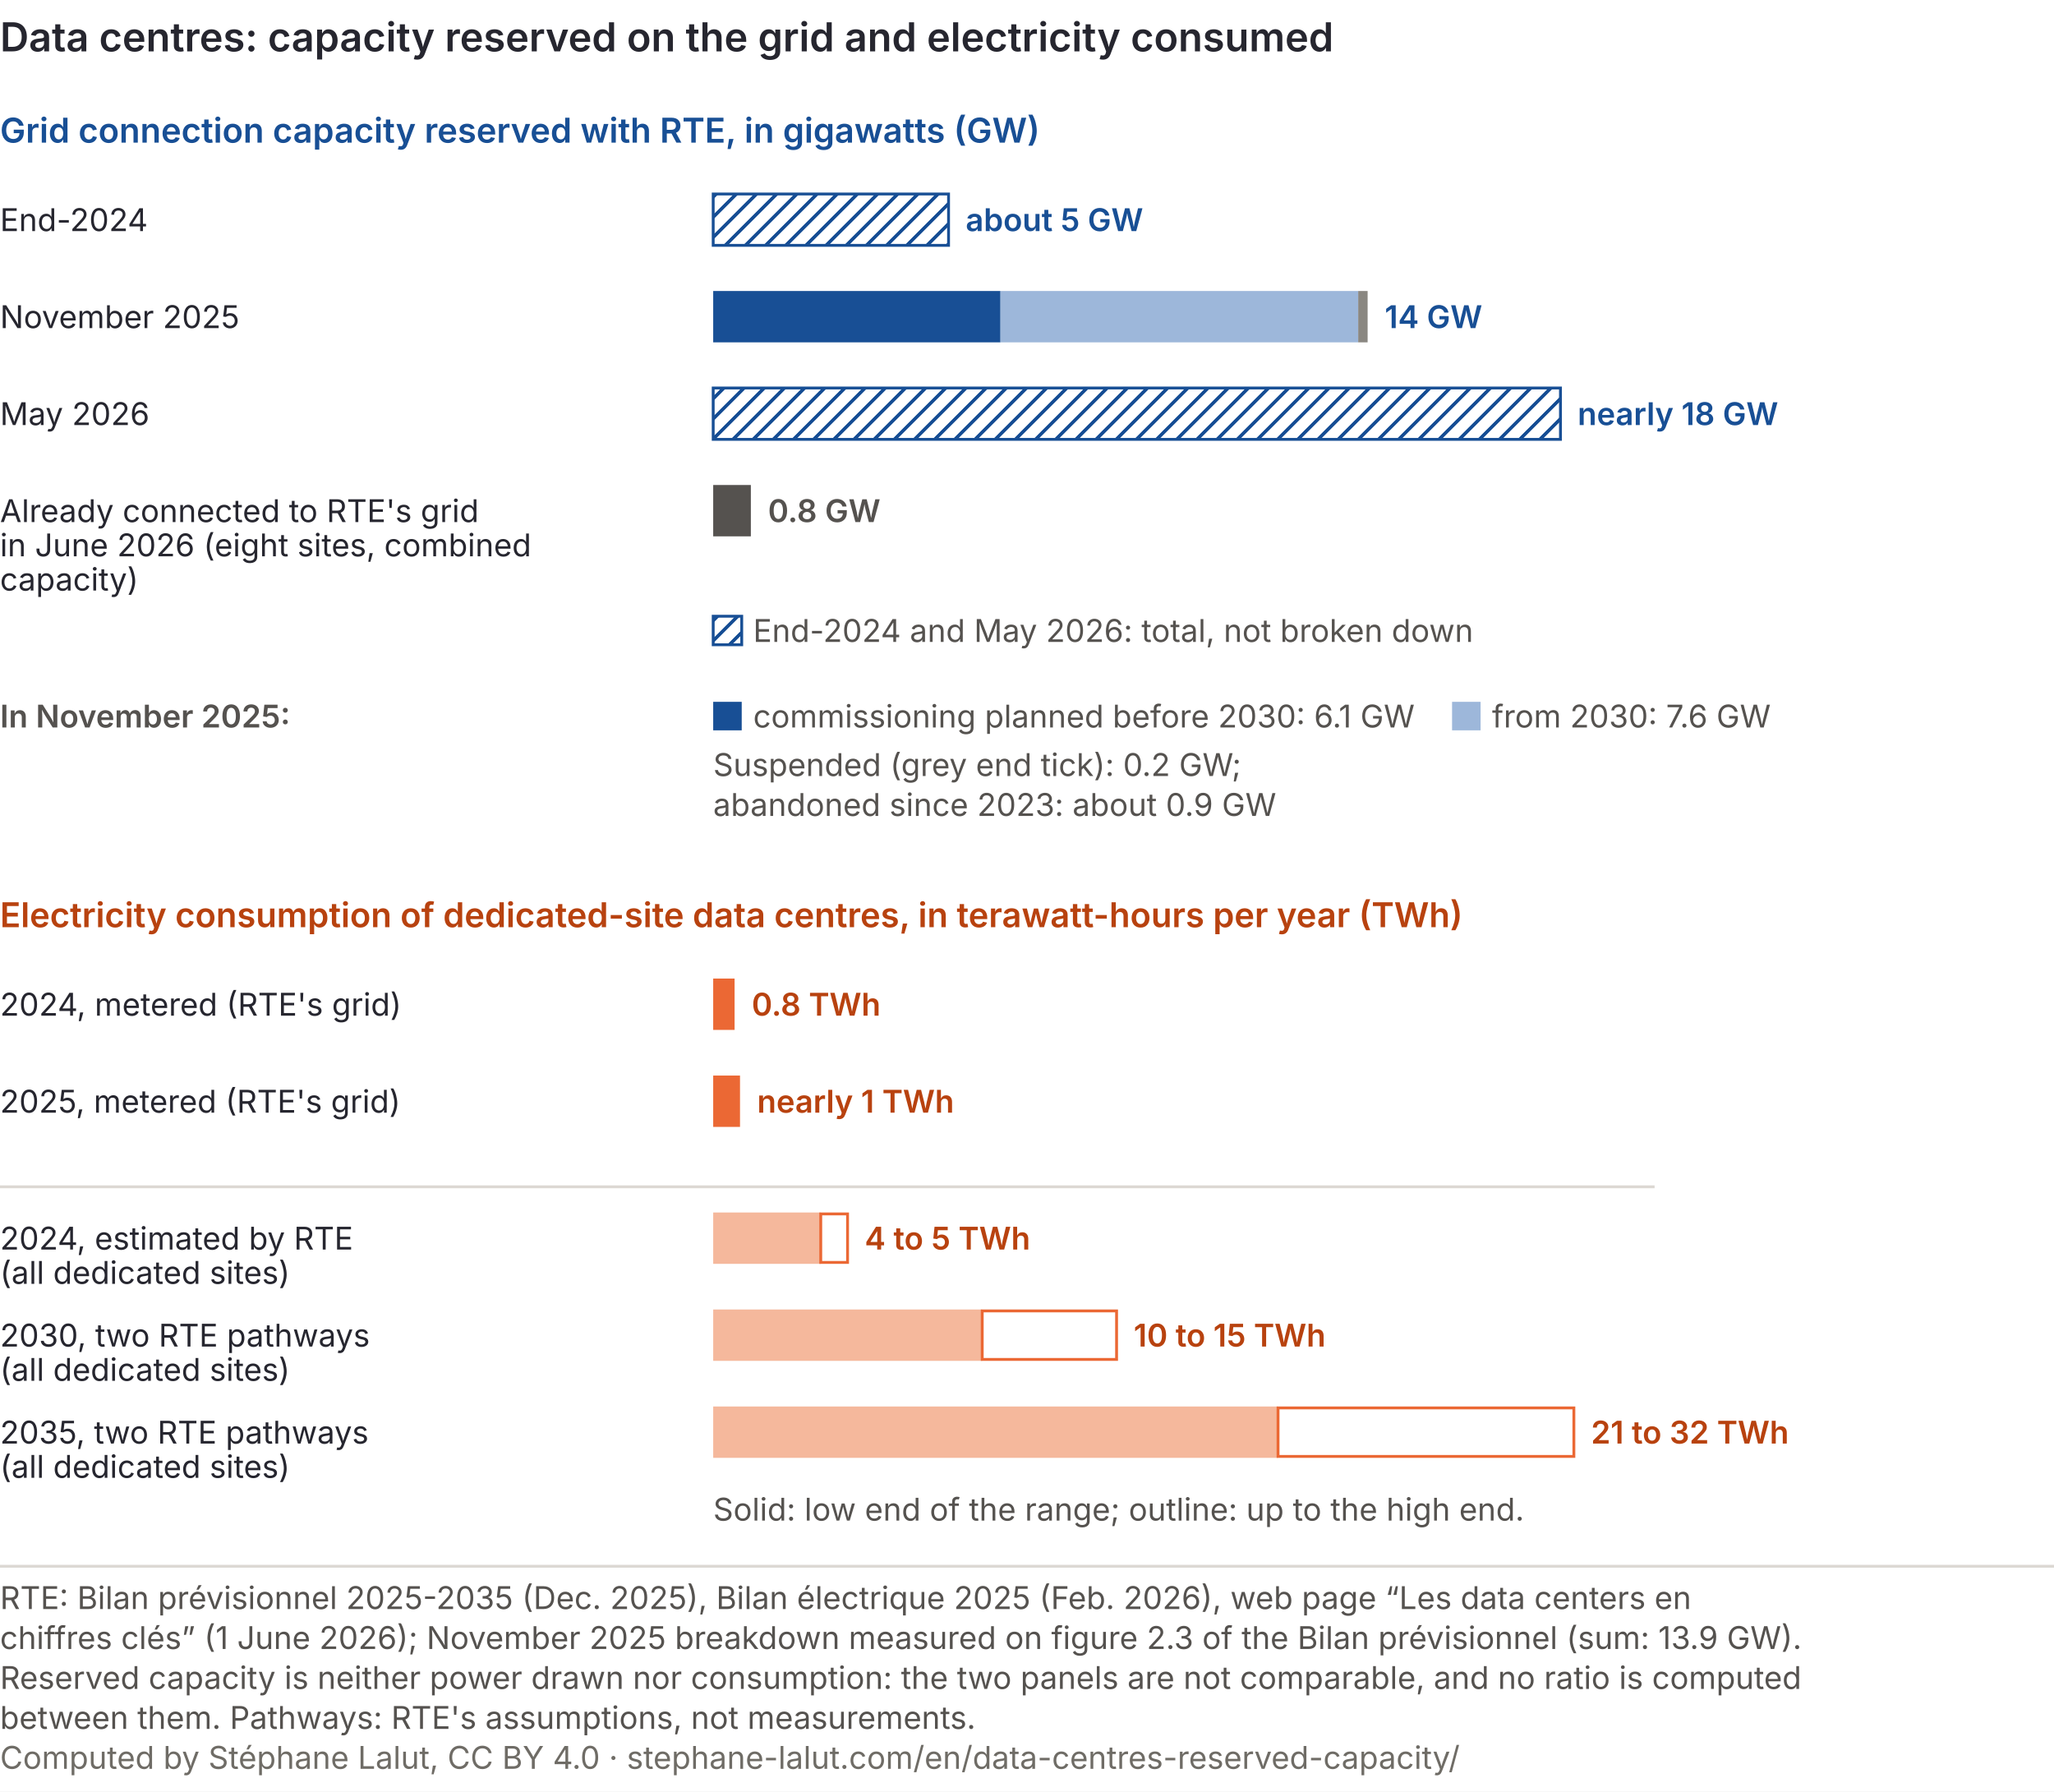
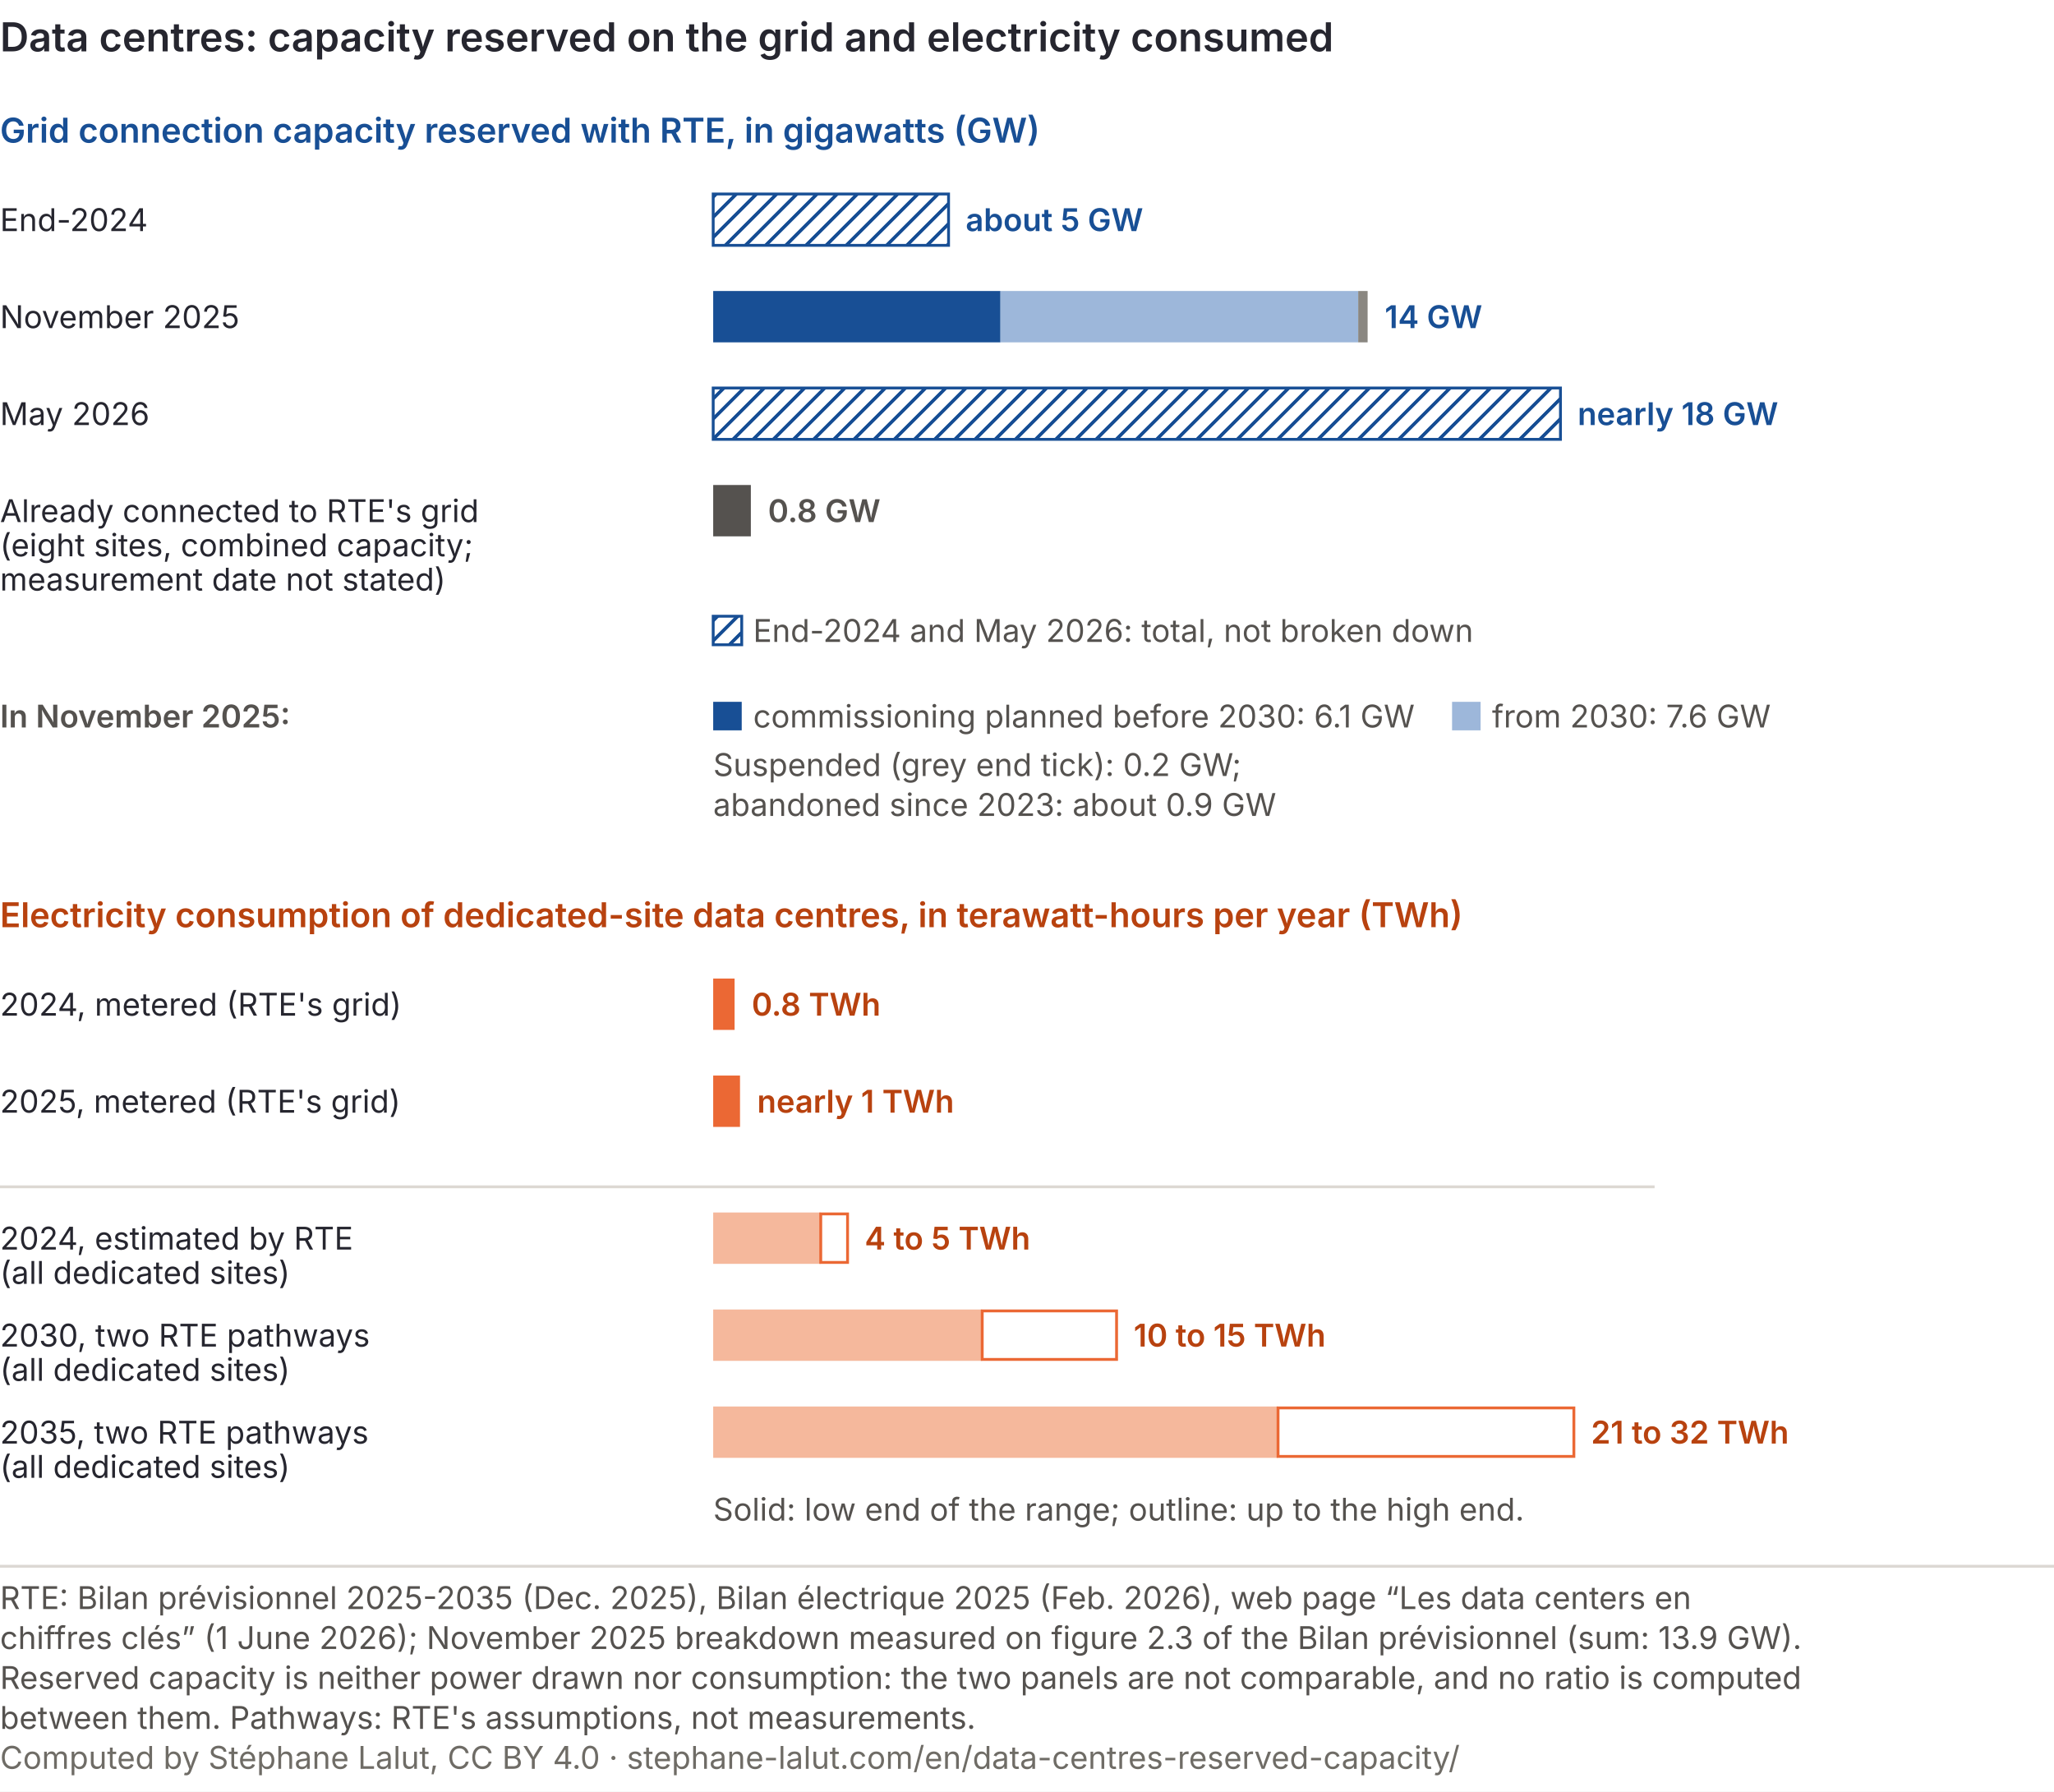
<svg xmlns="http://www.w3.org/2000/svg" viewBox="0 0 720 628" role="img" font-variant-numeric="tabular-nums" aria-labelledby="dtc-t dtc-d" font-family="Inter, 'Helvetica Neue', Arial, sans-serif">
  <rect width="720" height="628" fill="#ffffff" />
  <defs>
    <pattern id="dtc-hach" width="5" height="5" patternUnits="userSpaceOnUse" patternTransform="rotate(45)">
      <rect width="5" height="5" fill="#ffffff" />
      <line x1="0" y1="0" x2="0" y2="5" stroke="#184f95" stroke-width="2.4" />
    </pattern>
  </defs>
  <text x="0" y="18" font-size="14" font-weight="600" fill="#26262f">Data centres: capacity reserved on the grid and electricity consumed</text>
  <text x="0" y="50" font-size="12" font-weight="600" fill="#184f95">Grid connection capacity reserved with RTE, in gigawatts (GW)</text>
  <text x="0" y="81" font-size="11" fill="#26262f">End-2024</text>
  <rect x="250.0" y="68.0" width="82.5" height="18" fill="url(#dtc-hach)" stroke="#184f95" stroke-width="1" />
  <text x="338.5" y="81" font-size="11" font-weight="600" fill="#184f95">about 5 GW</text>
  <text x="0" y="115" font-size="11" fill="#26262f">November 2025</text>
  <rect x="250.0" y="102.0" width="100.7" height="18" fill="#184f95" />
  <rect x="350.7" y="102.0" width="125.4" height="18" fill="#9db7da" />
  <rect x="476.1" y="102.0" width="3.3" height="18" fill="#8a8781" />
  <text x="485.4" y="115" font-size="11" font-weight="600" fill="#184f95">14 GW</text>
  <text x="0" y="149" font-size="11" fill="#26262f">May 2026</text>
  <rect x="250.0" y="136.0" width="297.0" height="18" fill="url(#dtc-hach)" stroke="#184f95" stroke-width="1" />
  <text x="553.0" y="149" font-size="11" font-weight="600" fill="#184f95">nearly 18 GW</text>
  <text x="0" y="183" font-size="11" fill="#26262f">Already connected to RTE's grid</text>
-   <text x="0" y="195" font-size="11" fill="#26262f">in June 2026 (eight sites, combined</text>
-   <text x="0" y="207" font-size="11" fill="#26262f">capacity)</text>
+   <text x="0" y="195" font-size="11" fill="#26262f">(eight sites, combined capacity;</text>
+   <text x="0" y="207" font-size="11" fill="#26262f">measurement date not stated)</text>
  <rect x="250.0" y="170.0" width="13.2" height="18" fill="#55524f" />
  <text x="269.2" y="183" font-size="11" font-weight="600" fill="#55524f">0.8 GW</text>
  <rect x="250" y="216" width="10" height="10" fill="url(#dtc-hach)" stroke="#184f95" stroke-width="1" />
  <text x="264" y="225" font-size="11" fill="#55524f">End-2024 and May 2026: total, not broken down</text>
  <text x="0" y="255" font-size="11" font-weight="600" fill="#55524f">In November 2025:</text>
  <rect x="250" y="246" width="10" height="10" fill="#184f95" />
  <text x="264" y="255" font-size="11" fill="#55524f">commissioning planned before 2030: 6.1 GW</text>
  <rect x="509" y="246" width="10" height="10" fill="#9db7da" />
  <text x="523" y="255" font-size="11" fill="#55524f">from 2030: 7.6 GW</text>
  <text x="250" y="272" font-size="11" fill="#55524f">Suspended (grey end tick): 0.2 GW;</text>
  <text x="250" y="286" font-size="11" fill="#55524f">abandoned since 2023: about 0.9 GW</text>
  <text x="0" y="325" font-size="12" font-weight="600" fill="#b8420f">Electricity consumption of dedicated-site data centres, in terawatt-hours per year (TWh)</text>
  <text x="0" y="356" font-size="11" fill="#26262f">2024, metered (RTE's grid)</text>
  <rect x="250.0" y="343.0" width="7.5" height="18" fill="#eb6834" />
  <text x="263.5" y="356" font-size="11" font-weight="600" fill="#b8420f">0.8 TWh</text>
  <text x="0" y="390" font-size="11" fill="#26262f">2025, metered (RTE's grid)</text>
  <rect x="250.0" y="377.0" width="9.4" height="18" fill="#eb6834" />
  <text x="265.4" y="390" font-size="11" font-weight="600" fill="#b8420f">nearly 1 TWh</text>
  <line x1="0" y1="416" x2="580" y2="416" stroke="#dcd8d3" />
  <text x="0" y="438" font-size="11" fill="#26262f">2024, estimated by RTE</text>
  <text x="0" y="450" font-size="11" fill="#26262f">(all dedicated sites)</text>
  <rect x="250.0" y="425.0" width="37.7" height="18" fill="#f5b89c" />
  <rect x="287.7" y="425.5" width="9.4" height="17" fill="#ffffff" stroke="#eb6834" stroke-width="1" />
  <text x="303.1" y="438" font-size="11" font-weight="600" fill="#b8420f">4 to 5 TWh</text>
  <text x="0" y="472" font-size="11" fill="#26262f">2030, two RTE pathways</text>
  <text x="0" y="484" font-size="11" fill="#26262f">(all dedicated sites)</text>
  <rect x="250.0" y="459.0" width="94.3" height="18" fill="#f5b89c" />
  <rect x="344.3" y="459.5" width="47.1" height="17" fill="#ffffff" stroke="#eb6834" stroke-width="1" />
  <text x="397.4" y="472" font-size="11" font-weight="600" fill="#b8420f">10 to 15 TWh</text>
  <text x="0" y="506" font-size="11" fill="#26262f">2035, two RTE pathways</text>
  <text x="0" y="518" font-size="11" fill="#26262f">(all dedicated sites)</text>
  <rect x="250.0" y="493.0" width="198.0" height="18" fill="#f5b89c" />
  <rect x="448.0" y="493.5" width="103.7" height="17" fill="#ffffff" stroke="#eb6834" stroke-width="1" />
  <text x="557.7" y="506" font-size="11" font-weight="600" fill="#b8420f">21 to 32 TWh</text>
  <text x="250" y="533" font-size="11" fill="#55524f">Solid: low end of the range; outline: up to the high end.</text>
  <line x1="0" y1="549.0" x2="720" y2="549.0" stroke="#dcd8d3" />
  <text class="pied-source" x="0" y="564.0" font-size="11" fill="#55524f">RTE: Bilan prévisionnel 2025-2035 (Dec. 2025), Bilan électrique 2025 (Feb. 2026), web page “Les data centers en</text>
  <text class="pied-source" x="0" y="578.0" font-size="11" fill="#55524f">chiffres clés” (1 June 2026); November 2025 breakdown measured on figure 2.3 of the Bilan prévisionnel (sum: 13.9 GW).</text>
  <text class="pied-note" x="0" y="592.0" font-size="11" fill="#55524f">Reserved capacity is neither power drawn nor consumption: the two panels are not comparable, and no ratio is computed</text>
  <text class="pied-note" x="0" y="606.0" font-size="11" fill="#55524f">between them. Pathways: RTE's assumptions, not measurements.</text>
  <text class="pied-licence" x="0" y="620.0" font-size="11" fill="#6f6c66">Computed by Stéphane Lalut, CC BY 4.0 · stephane-lalut.com/en/data-centres-reserved-capacity/</text>
</svg>
